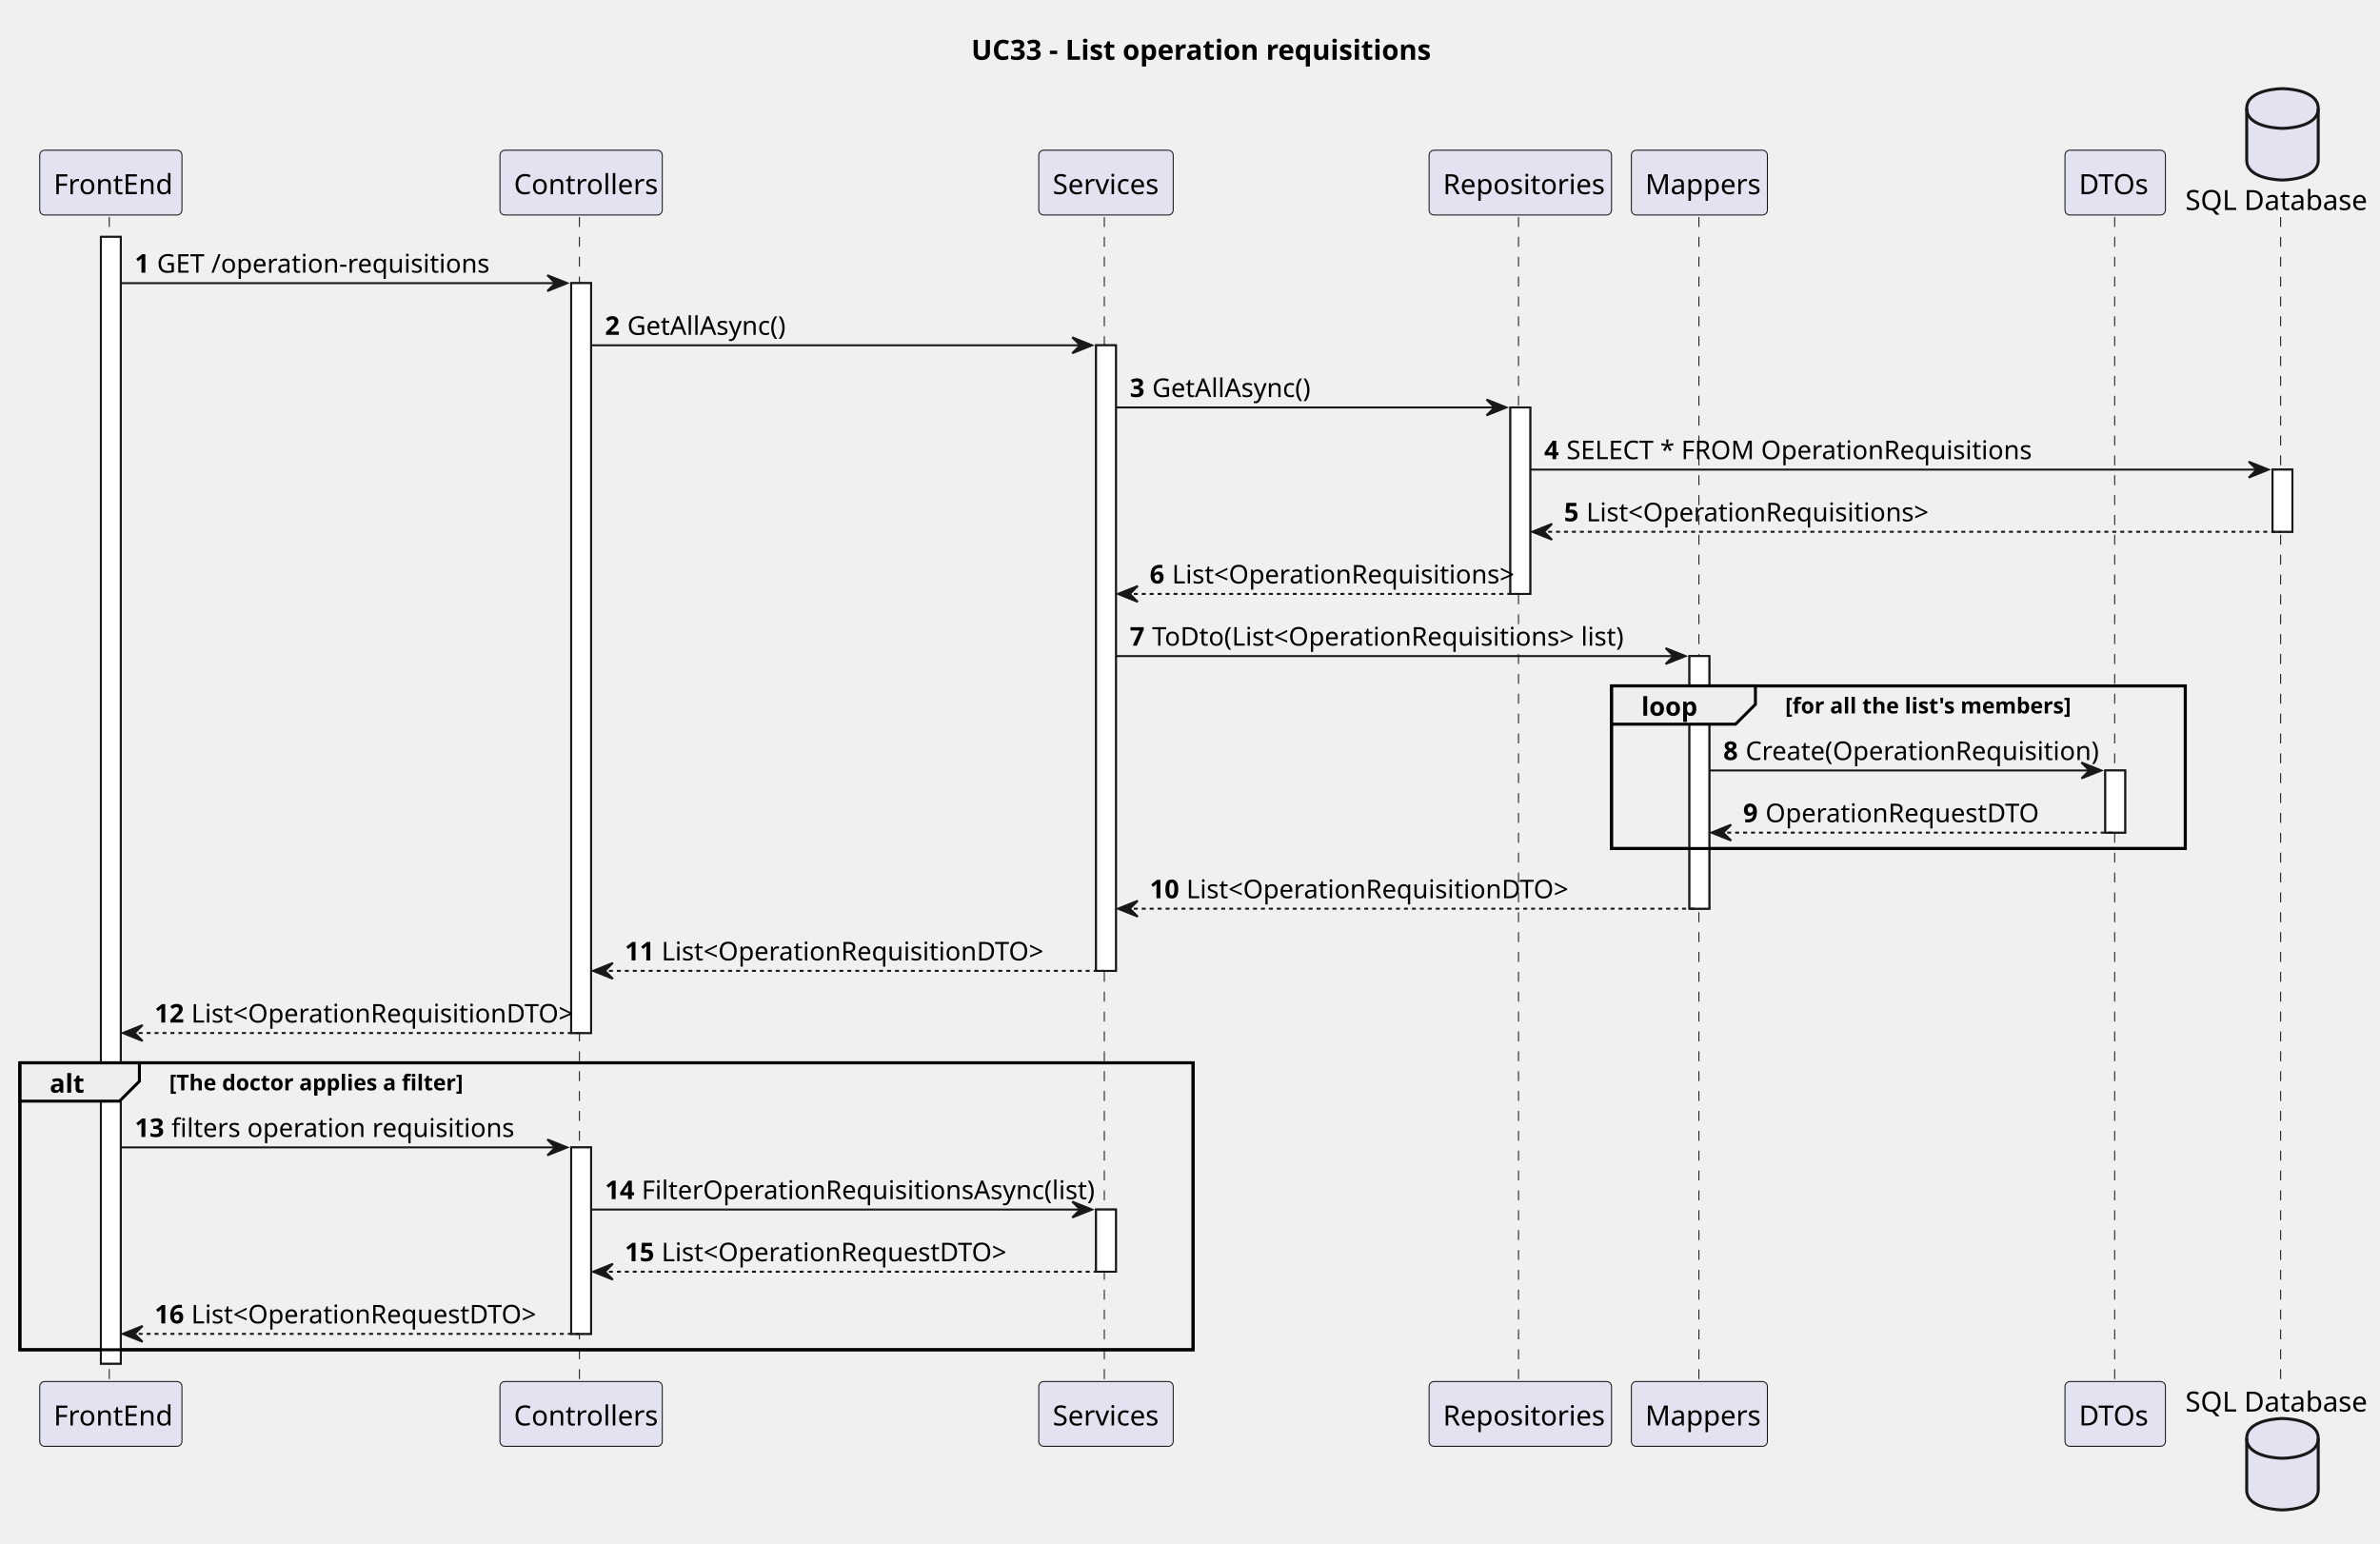
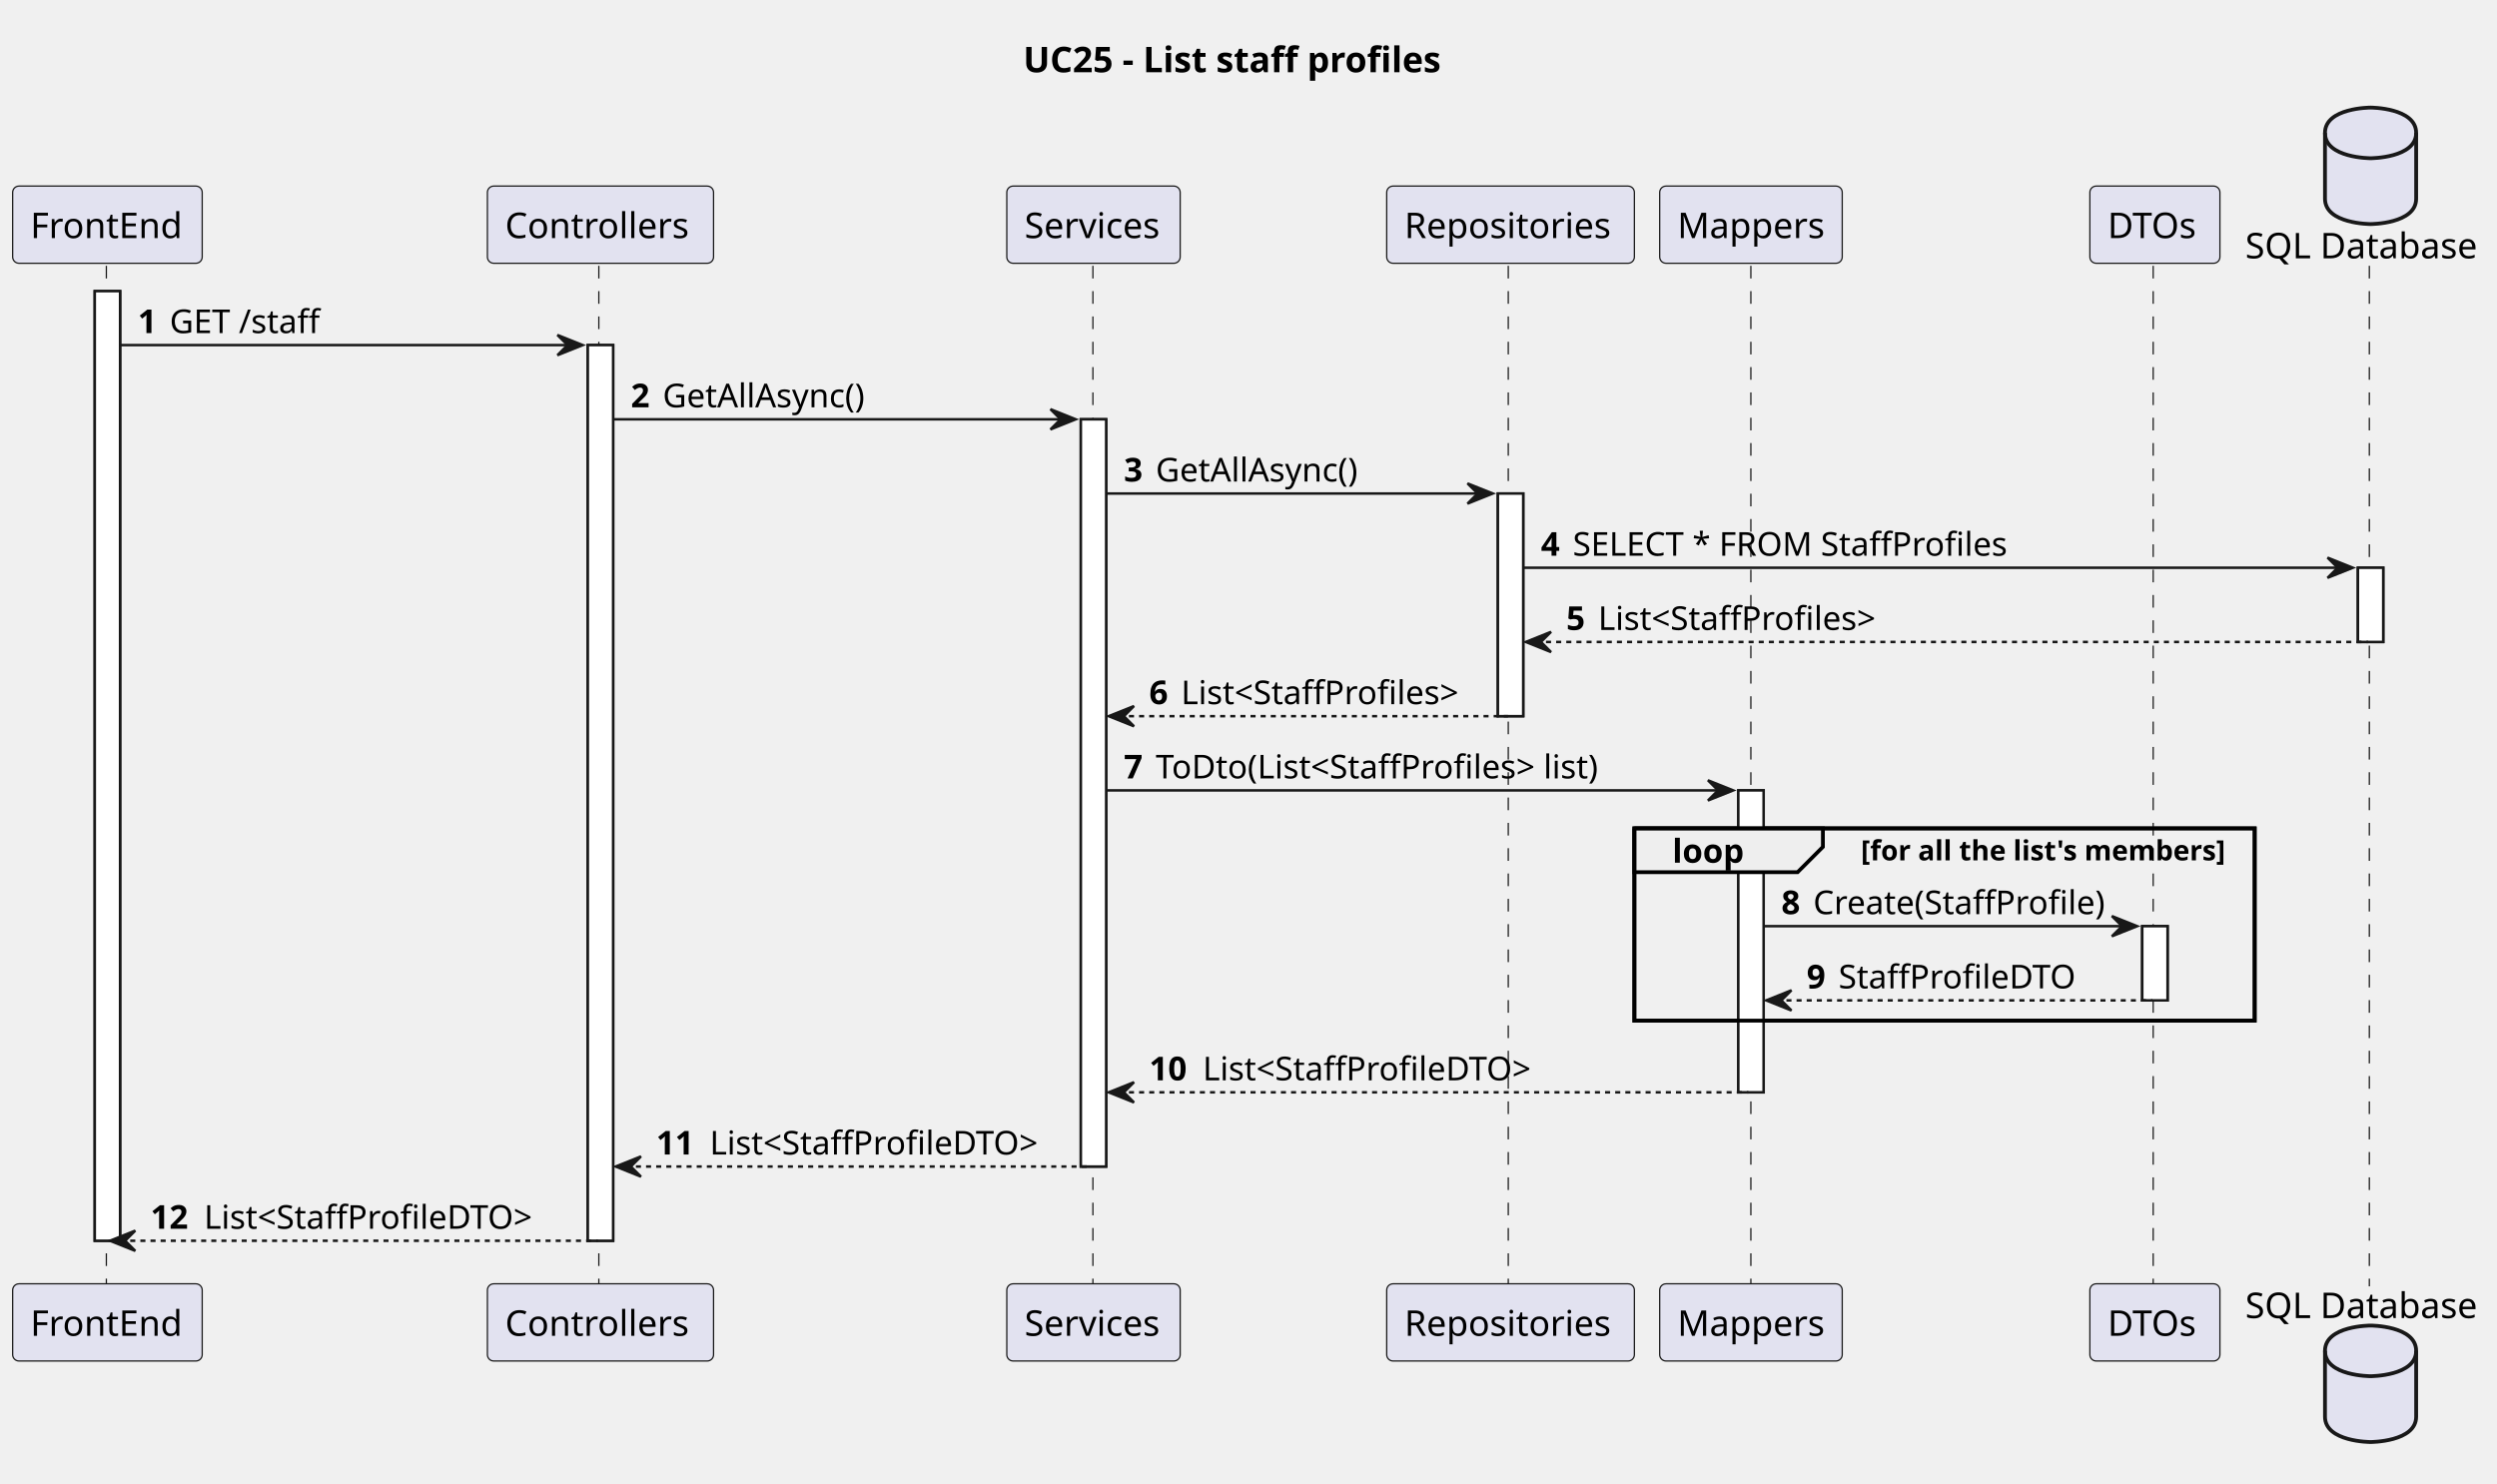
- <svg xmlns="http://www.w3.org/2000/svg" contentStyleType="text/css" height="777px" preserveAspectRatio="none" style="width:1198px;height:777px;background:#FFFFFF;" version="1.1" viewBox="0 0 1198 777" width="1198px" zoomAndPan="magnify">
+ <svg xmlns="http://www.w3.org/2000/svg" contentStyleType="text/css" height="586px" preserveAspectRatio="none" style="width:986px;height:586px;background:#FFFFFF;" version="1.1" viewBox="0 0 986 586" width="986px" zoomAndPan="magnify">
  <defs />
  <g>
-     <text fill="#000000" font-family="sans-serif" font-size="14" font-weight="bold" lengthAdjust="spacing" textLength="224.027" x="488.899" y="30.107">UC33 - List operation requisitions</text>
-     <rect fill="#FFFFFF" height="567.238" style="stroke:#181818;stroke-width:1.0;" width="10" x="50.793" y="119.242" />
-     <rect fill="#FFFFFF" height="377.492" style="stroke:#181818;stroke-width:1.0;" width="10" x="287.513" y="142.533" />
-     <rect fill="#FFFFFF" height="93.873" style="stroke:#181818;stroke-width:1.0;" width="10" x="287.513" y="577.607" />
-     <rect fill="#FFFFFF" height="314.91" style="stroke:#181818;stroke-width:1.0;" width="10" x="551.713" y="173.824" />
-     <rect fill="#FFFFFF" height="31.291" style="stroke:#181818;stroke-width:1.0;" width="10" x="551.713" y="608.898" />
-     <rect fill="#FFFFFF" height="93.873" style="stroke:#181818;stroke-width:1.0;" width="10" x="760.262" y="205.115" />
-     <rect fill="#FFFFFF" height="127.164" style="stroke:#181818;stroke-width:1.0;" width="10" x="850.403" y="330.279" />
-     <rect fill="#FFFFFF" height="31.291" style="stroke:#181818;stroke-width:1.0;" width="10" x="1059.716" y="387.861" />
-     <rect fill="#FFFFFF" height="31.291" style="stroke:#181818;stroke-width:1.0;" width="10" x="1143.909" y="236.406" />
-     <rect fill="none" height="81.873" style="stroke:#000000;stroke-width:1.5;" width="288.823" x="811.169" y="345.279" />
-     <rect fill="none" height="144.455" style="stroke:#000000;stroke-width:1.5;" width="590.555" x="10" y="535.025" />
-     <line style="stroke:#181818;stroke-width:0.5;stroke-dasharray:5.0,5.0;" x1="55" x2="55" y1="109.242" y2="696.481" />
-     <line style="stroke:#181818;stroke-width:0.5;stroke-dasharray:5.0,5.0;" x1="291.668" x2="291.668" y1="109.242" y2="696.481" />
-     <line style="stroke:#181818;stroke-width:0.5;stroke-dasharray:5.0,5.0;" x1="555.872" x2="555.872" y1="109.242" y2="696.481" />
-     <line style="stroke:#181818;stroke-width:0.5;stroke-dasharray:5.0,5.0;" x1="764.356" x2="764.356" y1="109.242" y2="696.481" />
-     <line style="stroke:#181818;stroke-width:0.5;stroke-dasharray:5.0,5.0;" x1="855.169" x2="855.169" y1="109.242" y2="696.481" />
-     <line style="stroke:#181818;stroke-width:0.5;stroke-dasharray:5.0,5.0;" x1="1064.44" x2="1064.44" y1="109.242" y2="696.481" />
-     <line style="stroke:#181818;stroke-width:0.5;stroke-dasharray:5.0,5.0;" x1="1147.992" x2="1147.992" y1="109.242" y2="696.481" />
-     <rect fill="#E2E2F0" height="32.621" rx="2.5" ry="2.5" style="stroke:#181818;stroke-width:0.5;" width="71.586" x="20" y="75.621" />
-     <text fill="#000000" font-family="sans-serif" font-size="14" lengthAdjust="spacing" textLength="57.586" x="27" y="97.728">FrontEnd</text>
-     <rect fill="#E2E2F0" height="32.621" rx="2.5" ry="2.5" style="stroke:#181818;stroke-width:0.5;" width="71.586" x="20" y="695.481" />
-     <text fill="#000000" font-family="sans-serif" font-size="14" lengthAdjust="spacing" textLength="57.586" x="27" y="717.588">FrontEnd</text>
-     <rect fill="#E2E2F0" height="32.621" rx="2.5" ry="2.5" style="stroke:#181818;stroke-width:0.5;" width="81.689" x="251.668" y="75.621" />
-     <text fill="#000000" font-family="sans-serif" font-size="14" lengthAdjust="spacing" textLength="67.689" x="258.668" y="97.728">Controllers</text>
-     <rect fill="#E2E2F0" height="32.621" rx="2.5" ry="2.5" style="stroke:#181818;stroke-width:0.5;" width="81.689" x="251.668" y="695.481" />
-     <text fill="#000000" font-family="sans-serif" font-size="14" lengthAdjust="spacing" textLength="67.689" x="258.668" y="717.588">Controllers</text>
-     <rect fill="#E2E2F0" height="32.621" rx="2.5" ry="2.5" style="stroke:#181818;stroke-width:0.5;" width="67.683" x="522.872" y="75.621" />
-     <text fill="#000000" font-family="sans-serif" font-size="14" lengthAdjust="spacing" textLength="53.683" x="529.872" y="97.728">Services</text>
-     <rect fill="#E2E2F0" height="32.621" rx="2.5" ry="2.5" style="stroke:#181818;stroke-width:0.5;" width="67.683" x="522.872" y="695.481" />
-     <text fill="#000000" font-family="sans-serif" font-size="14" lengthAdjust="spacing" textLength="53.683" x="529.872" y="717.588">Services</text>
-     <rect fill="#E2E2F0" height="32.621" rx="2.5" ry="2.5" style="stroke:#181818;stroke-width:0.5;" width="91.814" x="719.356" y="75.621" />
-     <text fill="#000000" font-family="sans-serif" font-size="14" lengthAdjust="spacing" textLength="77.814" x="726.356" y="97.728">Repositories</text>
-     <rect fill="#E2E2F0" height="32.621" rx="2.5" ry="2.5" style="stroke:#181818;stroke-width:0.5;" width="91.814" x="719.356" y="695.481" />
-     <text fill="#000000" font-family="sans-serif" font-size="14" lengthAdjust="spacing" textLength="77.814" x="726.356" y="717.588">Repositories</text>
-     <rect fill="#E2E2F0" height="32.621" rx="2.5" ry="2.5" style="stroke:#181818;stroke-width:0.5;" width="68.469" x="821.169" y="75.621" />
-     <text fill="#000000" font-family="sans-serif" font-size="14" lengthAdjust="spacing" textLength="54.469" x="828.169" y="97.728">Mappers</text>
-     <rect fill="#E2E2F0" height="32.621" rx="2.5" ry="2.5" style="stroke:#181818;stroke-width:0.5;" width="68.469" x="821.169" y="695.481" />
-     <text fill="#000000" font-family="sans-serif" font-size="14" lengthAdjust="spacing" textLength="54.469" x="828.169" y="717.588">Mappers</text>
-     <rect fill="#E2E2F0" height="32.621" rx="2.5" ry="2.5" style="stroke:#181818;stroke-width:0.5;" width="50.552" x="1039.44" y="75.621" />
-     <text fill="#000000" font-family="sans-serif" font-size="14" lengthAdjust="spacing" textLength="36.552" x="1046.44" y="97.728">DTOs</text>
-     <rect fill="#E2E2F0" height="32.621" rx="2.5" ry="2.5" style="stroke:#181818;stroke-width:0.5;" width="50.552" x="1039.44" y="695.481" />
-     <text fill="#000000" font-family="sans-serif" font-size="14" lengthAdjust="spacing" textLength="36.552" x="1046.44" y="717.588">DTOs</text>
-     <text fill="#000000" font-family="sans-serif" font-size="14" lengthAdjust="spacing" textLength="91.834" x="1099.992" y="105.728">SQL Database</text>
-     <path d="M1130.909,54.621 C1130.909,44.621 1148.909,44.621 1148.909,44.621 C1148.909,44.621 1166.909,44.621 1166.909,54.621 L1166.909,80.621 C1166.909,90.621 1148.909,90.621 1148.909,90.621 C1148.909,90.621 1130.909,90.621 1130.909,80.621 L1130.909,54.621 " fill="#E2E2F0" style="stroke:#181818;stroke-width:1.5;" />
-     <path d="M1130.909,54.621 C1130.909,64.621 1148.909,64.621 1148.909,64.621 C1148.909,64.621 1166.909,64.621 1166.909,54.621 " fill="none" style="stroke:#181818;stroke-width:1.5;" />
-     <text fill="#000000" font-family="sans-serif" font-size="14" lengthAdjust="spacing" textLength="91.834" x="1099.992" y="710.588">SQL Database</text>
-     <path d="M1130.909,724.102 C1130.909,714.102 1148.909,714.102 1148.909,714.102 C1148.909,714.102 1166.909,714.102 1166.909,724.102 L1166.909,750.102 C1166.909,760.102 1148.909,760.102 1148.909,760.102 C1148.909,760.102 1130.909,760.102 1130.909,750.102 L1130.909,724.102 " fill="#E2E2F0" style="stroke:#181818;stroke-width:1.5;" />
-     <path d="M1130.909,724.102 C1130.909,734.102 1148.909,734.102 1148.909,734.102 C1148.909,734.102 1166.909,734.102 1166.909,724.102 " fill="none" style="stroke:#181818;stroke-width:1.5;" />
-     <rect fill="#FFFFFF" height="567.238" style="stroke:#181818;stroke-width:1.0;" width="10" x="50.793" y="119.242" />
-     <rect fill="#FFFFFF" height="377.492" style="stroke:#181818;stroke-width:1.0;" width="10" x="287.513" y="142.533" />
-     <rect fill="#FFFFFF" height="93.873" style="stroke:#181818;stroke-width:1.0;" width="10" x="287.513" y="577.607" />
-     <rect fill="#FFFFFF" height="314.91" style="stroke:#181818;stroke-width:1.0;" width="10" x="551.713" y="173.824" />
-     <rect fill="#FFFFFF" height="31.291" style="stroke:#181818;stroke-width:1.0;" width="10" x="551.713" y="608.898" />
-     <rect fill="#FFFFFF" height="93.873" style="stroke:#181818;stroke-width:1.0;" width="10" x="760.262" y="205.115" />
-     <rect fill="#FFFFFF" height="127.164" style="stroke:#181818;stroke-width:1.0;" width="10" x="850.403" y="330.279" />
-     <rect fill="#FFFFFF" height="31.291" style="stroke:#181818;stroke-width:1.0;" width="10" x="1059.716" y="387.861" />
-     <rect fill="#FFFFFF" height="31.291" style="stroke:#181818;stroke-width:1.0;" width="10" x="1143.909" y="236.406" />
-     <polygon fill="#181818" points="275.513,138.533,285.513,142.533,275.513,146.533,279.513,142.533" style="stroke:#181818;stroke-width:1.0;" />
-     <line style="stroke:#181818;stroke-width:1.0;" x1="60.793" x2="281.513" y1="142.533" y2="142.533" />
-     <text fill="#000000" font-family="sans-serif" font-size="13" font-weight="bold" lengthAdjust="spacing" textLength="7.23" x="67.793" y="137.27">1</text>
-     <text fill="#000000" font-family="sans-serif" font-size="13" lengthAdjust="spacing" textLength="158.241" x="79.023" y="137.27">GET /operation-requisitions</text>
-     <polygon fill="#181818" points="539.713,169.824,549.713,173.824,539.713,177.824,543.713,173.824" style="stroke:#181818;stroke-width:1.0;" />
-     <line style="stroke:#181818;stroke-width:1.0;" x1="297.513" x2="545.713" y1="173.824" y2="173.824" />
-     <text fill="#000000" font-family="sans-serif" font-size="13" font-weight="bold" lengthAdjust="spacing" textLength="7.23" x="304.513" y="168.561">2</text>
-     <text fill="#000000" font-family="sans-serif" font-size="13" lengthAdjust="spacing" textLength="79.46" x="315.743" y="168.561">GetAllAsync()</text>
-     <polygon fill="#181818" points="748.262,201.115,758.262,205.115,748.262,209.115,752.262,205.115" style="stroke:#181818;stroke-width:1.0;" />
-     <line style="stroke:#181818;stroke-width:1.0;" x1="561.713" x2="754.262" y1="205.115" y2="205.115" />
-     <text fill="#000000" font-family="sans-serif" font-size="13" font-weight="bold" lengthAdjust="spacing" textLength="7.23" x="568.713" y="199.852">3</text>
-     <text fill="#000000" font-family="sans-serif" font-size="13" lengthAdjust="spacing" textLength="79.46" x="579.943" y="199.852">GetAllAsync()</text>
-     <polygon fill="#181818" points="1131.909,232.406,1141.909,236.406,1131.909,240.406,1135.909,236.406" style="stroke:#181818;stroke-width:1.0;" />
-     <line style="stroke:#181818;stroke-width:1.0;" x1="770.262" x2="1137.909" y1="236.406" y2="236.406" />
-     <text fill="#000000" font-family="sans-serif" font-size="13" font-weight="bold" lengthAdjust="spacing" textLength="7.23" x="777.262" y="231.144">4</text>
-     <text fill="#000000" font-family="sans-serif" font-size="13" lengthAdjust="spacing" textLength="232.642" x="788.492" y="231.144">SELECT * FROM OperationRequisitions</text>
-     <polygon fill="#181818" points="781.262,263.697,771.262,267.697,781.262,271.697,777.262,267.697" style="stroke:#181818;stroke-width:1.0;" />
-     <line style="stroke:#181818;stroke-width:1.0;stroke-dasharray:2.0,2.0;" x1="775.262" x2="1147.909" y1="267.697" y2="267.697" />
-     <text fill="#000000" font-family="sans-serif" font-size="13" font-weight="bold" lengthAdjust="spacing" textLength="7.23" x="787.262" y="262.435">5</text>
-     <text fill="#000000" font-family="sans-serif" font-size="13" lengthAdjust="spacing" textLength="163.319" x="798.492" y="262.435">List&lt;OperationRequisitions&gt;</text>
-     <polygon fill="#181818" points="572.713,294.988,562.713,298.988,572.713,302.988,568.713,298.988" style="stroke:#181818;stroke-width:1.0;" />
-     <line style="stroke:#181818;stroke-width:1.0;stroke-dasharray:2.0,2.0;" x1="566.713" x2="764.262" y1="298.988" y2="298.988" />
-     <text fill="#000000" font-family="sans-serif" font-size="13" font-weight="bold" lengthAdjust="spacing" textLength="7.23" x="578.713" y="293.726">6</text>
-     <text fill="#000000" font-family="sans-serif" font-size="13" lengthAdjust="spacing" textLength="163.319" x="589.943" y="293.726">List&lt;OperationRequisitions&gt;</text>
-     <polygon fill="#181818" points="838.403,326.279,848.403,330.279,838.403,334.279,842.403,330.279" style="stroke:#181818;stroke-width:1.0;" />
-     <line style="stroke:#181818;stroke-width:1.0;" x1="561.713" x2="844.403" y1="330.279" y2="330.279" />
-     <text fill="#000000" font-family="sans-serif" font-size="13" font-weight="bold" lengthAdjust="spacing" textLength="7.23" x="568.713" y="325.017">7</text>
-     <text fill="#000000" font-family="sans-serif" font-size="13" lengthAdjust="spacing" textLength="226.878" x="579.943" y="325.017">ToDto(List&lt;OperationRequisitions&gt; list)</text>
-     <path d="M811.169,345.279 L883.604,345.279 L883.604,354.57 L873.604,364.57 L811.169,364.57 L811.169,345.279 " fill="#EEEEEE" style="stroke:#000000;stroke-width:1.5;" />
-     <rect fill="none" height="81.873" style="stroke:#000000;stroke-width:1.5;" width="288.823" x="811.169" y="345.279" />
-     <text fill="#000000" font-family="sans-serif" font-size="13" font-weight="bold" lengthAdjust="spacing" textLength="27.435" x="826.169" y="360.308">loop</text>
-     <text fill="#000000" font-family="sans-serif" font-size="11" font-weight="bold" lengthAdjust="spacing" textLength="136.485" x="898.604" y="359.149">[for all the list's members]</text>
-     <polygon fill="#181818" points="1047.716,383.861,1057.716,387.861,1047.716,391.861,1051.716,387.861" style="stroke:#181818;stroke-width:1.0;" />
-     <line style="stroke:#181818;stroke-width:1.0;" x1="860.403" x2="1053.716" y1="387.861" y2="387.861" />
-     <text fill="#000000" font-family="sans-serif" font-size="13" font-weight="bold" lengthAdjust="spacing" textLength="7.23" x="867.403" y="382.599">8</text>
-     <text fill="#000000" font-family="sans-serif" font-size="13" lengthAdjust="spacing" textLength="169.083" x="878.633" y="382.599">Create(OperationRequisition)</text>
-     <polygon fill="#181818" points="871.403,415.152,861.403,419.152,871.403,423.152,867.403,419.152" style="stroke:#181818;stroke-width:1.0;" />
-     <line style="stroke:#181818;stroke-width:1.0;stroke-dasharray:2.0,2.0;" x1="865.403" x2="1063.716" y1="419.152" y2="419.152" />
-     <text fill="#000000" font-family="sans-serif" font-size="13" font-weight="bold" lengthAdjust="spacing" textLength="7.23" x="877.403" y="413.89">9</text>
-     <text fill="#000000" font-family="sans-serif" font-size="13" lengthAdjust="spacing" textLength="132.952" x="888.633" y="413.89">OperationRequestDTO</text>
-     <polygon fill="#181818" points="572.713,453.443,562.713,457.443,572.713,461.443,568.713,457.443" style="stroke:#181818;stroke-width:1.0;" />
-     <line style="stroke:#181818;stroke-width:1.0;stroke-dasharray:2.0,2.0;" x1="566.713" x2="854.403" y1="457.443" y2="457.443" />
-     <text fill="#000000" font-family="sans-serif" font-size="13" font-weight="bold" lengthAdjust="spacing" textLength="14.46" x="578.713" y="452.181">10</text>
-     <text fill="#000000" font-family="sans-serif" font-size="13" lengthAdjust="spacing" textLength="184.26" x="597.173" y="452.181">List&lt;OperationRequisitionDTO&gt;</text>
-     <polygon fill="#181818" points="308.513,484.734,298.513,488.734,308.513,492.734,304.513,488.734" style="stroke:#181818;stroke-width:1.0;" />
-     <line style="stroke:#181818;stroke-width:1.0;stroke-dasharray:2.0,2.0;" x1="302.513" x2="555.713" y1="488.734" y2="488.734" />
-     <text fill="#000000" font-family="sans-serif" font-size="13" font-weight="bold" lengthAdjust="spacing" textLength="14.46" x="314.513" y="483.472">11</text>
-     <text fill="#000000" font-family="sans-serif" font-size="13" lengthAdjust="spacing" textLength="184.26" x="332.973" y="483.472">List&lt;OperationRequisitionDTO&gt;</text>
-     <polygon fill="#181818" points="71.793,516.025,61.793,520.025,71.793,524.025,67.793,520.025" style="stroke:#181818;stroke-width:1.0;" />
-     <line style="stroke:#181818;stroke-width:1.0;stroke-dasharray:2.0,2.0;" x1="65.793" x2="291.513" y1="520.025" y2="520.025" />
-     <text fill="#000000" font-family="sans-serif" font-size="13" font-weight="bold" lengthAdjust="spacing" textLength="14.46" x="77.793" y="514.763">12</text>
-     <text fill="#000000" font-family="sans-serif" font-size="13" lengthAdjust="spacing" textLength="184.26" x="96.253" y="514.763">List&lt;OperationRequisitionDTO&gt;</text>
-     <path d="M10,535.025 L70.171,535.025 L70.171,544.316 L60.171,554.316 L10,554.316 L10,535.025 " fill="#EEEEEE" style="stroke:#000000;stroke-width:1.5;" />
-     <rect fill="none" height="144.455" style="stroke:#000000;stroke-width:1.5;" width="590.555" x="10" y="535.025" />
-     <text fill="#000000" font-family="sans-serif" font-size="13" font-weight="bold" lengthAdjust="spacing" textLength="15.171" x="25" y="550.054">alt</text>
-     <text fill="#000000" font-family="sans-serif" font-size="11" font-weight="bold" lengthAdjust="spacing" textLength="141.185" x="85.171" y="548.895">[The doctor applies a filter]</text>
-     <polygon fill="#181818" points="275.513,573.607,285.513,577.607,275.513,581.607,279.513,577.607" style="stroke:#181818;stroke-width:1.0;" />
-     <line style="stroke:#181818;stroke-width:1.0;" x1="60.793" x2="281.513" y1="577.607" y2="577.607" />
-     <text fill="#000000" font-family="sans-serif" font-size="13" font-weight="bold" lengthAdjust="spacing" textLength="14.46" x="67.793" y="572.345">13</text>
-     <text fill="#000000" font-family="sans-serif" font-size="13" lengthAdjust="spacing" textLength="158.247" x="86.253" y="572.345">filters operation requisitions</text>
-     <polygon fill="#181818" points="539.713,604.898,549.713,608.898,539.713,612.898,543.713,608.898" style="stroke:#181818;stroke-width:1.0;" />
-     <line style="stroke:#181818;stroke-width:1.0;" x1="297.513" x2="545.713" y1="608.898" y2="608.898" />
-     <text fill="#000000" font-family="sans-serif" font-size="13" font-weight="bold" lengthAdjust="spacing" textLength="14.46" x="304.513" y="603.636">14</text>
-     <text fill="#000000" font-family="sans-serif" font-size="13" lengthAdjust="spacing" textLength="216.741" x="322.973" y="603.636">FilterOperationRequisitionsAsync(list)</text>
-     <polygon fill="#181818" points="308.513,636.189,298.513,640.189,308.513,644.189,304.513,640.189" style="stroke:#181818;stroke-width:1.0;" />
-     <line style="stroke:#181818;stroke-width:1.0;stroke-dasharray:2.0,2.0;" x1="302.513" x2="555.713" y1="640.189" y2="640.189" />
-     <text fill="#000000" font-family="sans-serif" font-size="13" font-weight="bold" lengthAdjust="spacing" textLength="14.46" x="314.513" y="634.927">15</text>
-     <text fill="#000000" font-family="sans-serif" font-size="13" lengthAdjust="spacing" textLength="168.365" x="332.973" y="634.927">List&lt;OperationRequestDTO&gt;</text>
-     <polygon fill="#181818" points="71.793,667.481,61.793,671.481,71.793,675.481,67.793,671.481" style="stroke:#181818;stroke-width:1.0;" />
-     <line style="stroke:#181818;stroke-width:1.0;stroke-dasharray:2.0,2.0;" x1="65.793" x2="291.513" y1="671.481" y2="671.481" />
-     <text fill="#000000" font-family="sans-serif" font-size="13" font-weight="bold" lengthAdjust="spacing" textLength="14.46" x="77.793" y="666.218">16</text>
-     <text fill="#000000" font-family="sans-serif" font-size="13" lengthAdjust="spacing" textLength="168.365" x="96.253" y="666.218">List&lt;OperationRequestDTO&gt;</text>
+     <text fill="#000000" font-family="sans-serif" font-size="14" font-weight="bold" lengthAdjust="spacing" textLength="181.474" x="404.046" y="28.535">UC25 - List staff profiles</text>
+     <rect fill="#FFFFFF" height="375.037" style="stroke:#181818;stroke-width:1.0;" width="10" x="37.423" y="114.977" />
+     <rect fill="#FFFFFF" height="353.727" style="stroke:#181818;stroke-width:1.0;" width="10" x="232.109" y="136.287" />
+     <rect fill="#FFFFFF" height="295.106" style="stroke:#181818;stroke-width:1.0;" width="10" x="426.794" y="165.598" />
+     <rect fill="#FFFFFF" height="87.932" style="stroke:#181818;stroke-width:1.0;" width="10" x="591.475" y="194.908" />
+     <rect fill="#FFFFFF" height="119.242" style="stroke:#181818;stroke-width:1.0;" width="10" x="686.411" y="312.15" />
+     <rect fill="#FFFFFF" height="29.311" style="stroke:#181818;stroke-width:1.0;" width="10" x="845.914" y="365.772" />
+     <rect fill="#FFFFFF" height="29.311" style="stroke:#181818;stroke-width:1.0;" width="10" x="931.077" y="224.219" />
+     <rect fill="none" height="75.932" style="stroke:#000000;stroke-width:1.5;" width="244.94" x="645.372" y="327.15" />
+     <line style="stroke:#181818;stroke-width:0.5;stroke-dasharray:5.0,5.0;" x1="42" x2="42" y1="104.977" y2="508.014" />
+     <line style="stroke:#181818;stroke-width:0.5;stroke-dasharray:5.0,5.0;" x1="236.46" x2="236.46" y1="104.977" y2="508.014" />
+     <line style="stroke:#181818;stroke-width:0.5;stroke-dasharray:5.0,5.0;" x1="431.56" x2="431.56" y1="104.977" y2="508.014" />
+     <line style="stroke:#181818;stroke-width:0.5;stroke-dasharray:5.0,5.0;" x1="595.577" x2="595.577" y1="104.977" y2="508.014" />
+     <line style="stroke:#181818;stroke-width:0.5;stroke-dasharray:5.0,5.0;" x1="691.372" x2="691.372" y1="104.977" y2="508.014" />
+     <line style="stroke:#181818;stroke-width:0.5;stroke-dasharray:5.0,5.0;" x1="850.238" x2="850.238" y1="104.977" y2="508.014" />
+     <line style="stroke:#181818;stroke-width:0.5;stroke-dasharray:5.0,5.0;" x1="935.589" x2="935.589" y1="104.977" y2="508.014" />
+     <rect fill="#E2E2F0" height="30.488" rx="2.5" ry="2.5" style="stroke:#181818;stroke-width:0.5;" width="74.847" x="5" y="73.488" />
+     <text fill="#000000" font-family="sans-serif" font-size="14" lengthAdjust="spacing" textLength="60.847" x="12" y="94.023">FrontEnd</text>
+     <rect fill="#E2E2F0" height="30.488" rx="2.5" ry="2.5" style="stroke:#181818;stroke-width:0.5;" width="74.847" x="5" y="507.014" />
+     <text fill="#000000" font-family="sans-serif" font-size="14" lengthAdjust="spacing" textLength="60.847" x="12" y="527.549">FrontEnd</text>
+     <rect fill="#E2E2F0" height="30.488" rx="2.5" ry="2.5" style="stroke:#181818;stroke-width:0.5;" width="89.298" x="192.46" y="73.488" />
+     <text fill="#000000" font-family="sans-serif" font-size="14" lengthAdjust="spacing" textLength="75.298" x="199.46" y="94.023">Controllers</text>
+     <rect fill="#E2E2F0" height="30.488" rx="2.5" ry="2.5" style="stroke:#181818;stroke-width:0.5;" width="89.298" x="192.46" y="507.014" />
+     <text fill="#000000" font-family="sans-serif" font-size="14" lengthAdjust="spacing" textLength="75.298" x="199.46" y="527.549">Controllers</text>
+     <rect fill="#E2E2F0" height="30.488" rx="2.5" ry="2.5" style="stroke:#181818;stroke-width:0.5;" width="68.469" x="397.56" y="73.488" />
+     <text fill="#000000" font-family="sans-serif" font-size="14" lengthAdjust="spacing" textLength="54.469" x="404.56" y="94.023">Services</text>
+     <rect fill="#E2E2F0" height="30.488" rx="2.5" ry="2.5" style="stroke:#181818;stroke-width:0.5;" width="68.469" x="397.56" y="507.014" />
+     <text fill="#000000" font-family="sans-serif" font-size="14" lengthAdjust="spacing" textLength="54.469" x="404.56" y="527.549">Services</text>
+     <rect fill="#E2E2F0" height="30.488" rx="2.5" ry="2.5" style="stroke:#181818;stroke-width:0.5;" width="97.795" x="547.577" y="73.488" />
+     <text fill="#000000" font-family="sans-serif" font-size="14" lengthAdjust="spacing" textLength="83.795" x="554.577" y="94.023">Repositories</text>
+     <rect fill="#E2E2F0" height="30.488" rx="2.5" ry="2.5" style="stroke:#181818;stroke-width:0.5;" width="97.795" x="547.577" y="507.014" />
+     <text fill="#000000" font-family="sans-serif" font-size="14" lengthAdjust="spacing" textLength="83.795" x="554.577" y="527.549">Repositories</text>
+     <rect fill="#E2E2F0" height="30.488" rx="2.5" ry="2.5" style="stroke:#181818;stroke-width:0.5;" width="72.078" x="655.372" y="73.488" />
+     <text fill="#000000" font-family="sans-serif" font-size="14" lengthAdjust="spacing" textLength="58.078" x="662.372" y="94.023">Mappers</text>
+     <rect fill="#E2E2F0" height="30.488" rx="2.5" ry="2.5" style="stroke:#181818;stroke-width:0.5;" width="72.078" x="655.372" y="507.014" />
+     <text fill="#000000" font-family="sans-serif" font-size="14" lengthAdjust="spacing" textLength="58.078" x="662.372" y="527.549">Mappers</text>
+     <rect fill="#E2E2F0" height="30.488" rx="2.5" ry="2.5" style="stroke:#181818;stroke-width:0.5;" width="51.352" x="825.238" y="73.488" />
+     <text fill="#000000" font-family="sans-serif" font-size="14" lengthAdjust="spacing" textLength="37.352" x="832.238" y="94.023">DTOs</text>
+     <rect fill="#E2E2F0" height="30.488" rx="2.5" ry="2.5" style="stroke:#181818;stroke-width:0.5;" width="51.352" x="825.238" y="507.014" />
+     <text fill="#000000" font-family="sans-serif" font-size="14" lengthAdjust="spacing" textLength="37.352" x="832.238" y="527.549">DTOs</text>
+     <text fill="#000000" font-family="sans-serif" font-size="14" lengthAdjust="spacing" textLength="92.976" x="886.589" y="102.023">SQL Database</text>
+     <path d="M918.077,52.488 C918.077,42.488 936.077,42.488 936.077,42.488 C936.077,42.488 954.077,42.488 954.077,52.488 L954.077,78.488 C954.077,88.488 936.077,88.488 936.077,88.488 C936.077,88.488 918.077,88.488 918.077,78.488 L918.077,52.488 " fill="#E2E2F0" style="stroke:#181818;stroke-width:1.5;" />
+     <path d="M918.077,52.488 C918.077,62.488 936.077,62.488 936.077,62.488 C936.077,62.488 954.077,62.488 954.077,52.488 " fill="none" style="stroke:#181818;stroke-width:1.5;" />
+     <text fill="#000000" font-family="sans-serif" font-size="14" lengthAdjust="spacing" textLength="92.976" x="886.589" y="520.549">SQL Database</text>
+     <path d="M918.077,533.502 C918.077,523.502 936.077,523.502 936.077,523.502 C936.077,523.502 954.077,523.502 954.077,533.502 L954.077,559.502 C954.077,569.502 936.077,569.502 936.077,569.502 C936.077,569.502 918.077,569.502 918.077,559.502 L918.077,533.502 " fill="#E2E2F0" style="stroke:#181818;stroke-width:1.5;" />
+     <path d="M918.077,533.502 C918.077,543.502 936.077,543.502 936.077,543.502 C936.077,543.502 954.077,543.502 954.077,533.502 " fill="none" style="stroke:#181818;stroke-width:1.5;" />
+     <rect fill="#FFFFFF" height="375.037" style="stroke:#181818;stroke-width:1.0;" width="10" x="37.423" y="114.977" />
+     <rect fill="#FFFFFF" height="353.727" style="stroke:#181818;stroke-width:1.0;" width="10" x="232.109" y="136.287" />
+     <rect fill="#FFFFFF" height="295.106" style="stroke:#181818;stroke-width:1.0;" width="10" x="426.794" y="165.598" />
+     <rect fill="#FFFFFF" height="87.932" style="stroke:#181818;stroke-width:1.0;" width="10" x="591.475" y="194.908" />
+     <rect fill="#FFFFFF" height="119.242" style="stroke:#181818;stroke-width:1.0;" width="10" x="686.411" y="312.15" />
+     <rect fill="#FFFFFF" height="29.311" style="stroke:#181818;stroke-width:1.0;" width="10" x="845.914" y="365.772" />
+     <rect fill="#FFFFFF" height="29.311" style="stroke:#181818;stroke-width:1.0;" width="10" x="931.077" y="224.219" />
+     <polygon fill="#181818" points="220.109,132.287,230.109,136.287,220.109,140.287,224.109,136.287" style="stroke:#181818;stroke-width:1.0;" />
+     <line style="stroke:#181818;stroke-width:1.0;" x1="47.423" x2="226.109" y1="136.287" y2="136.287" />
+     <text fill="#000000" font-family="sans-serif" font-size="13" font-weight="bold" lengthAdjust="spacing" textLength="8.576" x="54.423" y="131.545">1</text>
+     <text fill="#000000" font-family="sans-serif" font-size="13" lengthAdjust="spacing" textLength="63.819" x="66.999" y="131.545">GET /staff</text>
+     <polygon fill="#181818" points="414.794,161.598,424.794,165.598,414.794,169.598,418.794,165.598" style="stroke:#181818;stroke-width:1.0;" />
+     <line style="stroke:#181818;stroke-width:1.0;" x1="242.109" x2="420.794" y1="165.598" y2="165.598" />
+     <text fill="#000000" font-family="sans-serif" font-size="13" font-weight="bold" lengthAdjust="spacing" textLength="8.576" x="249.109" y="160.856">2</text>
+     <text fill="#000000" font-family="sans-serif" font-size="13" lengthAdjust="spacing" textLength="83.554" x="261.685" y="160.856">GetAllAsync()</text>
+     <polygon fill="#181818" points="579.475,190.908,589.475,194.908,579.475,198.908,583.475,194.908" style="stroke:#181818;stroke-width:1.0;" />
+     <line style="stroke:#181818;stroke-width:1.0;" x1="436.794" x2="585.475" y1="194.908" y2="194.908" />
+     <text fill="#000000" font-family="sans-serif" font-size="13" font-weight="bold" lengthAdjust="spacing" textLength="8.576" x="443.794" y="190.166">3</text>
+     <text fill="#000000" font-family="sans-serif" font-size="13" lengthAdjust="spacing" textLength="83.554" x="456.37" y="190.166">GetAllAsync()</text>
+     <polygon fill="#181818" points="919.077,220.219,929.077,224.219,919.077,228.219,923.077,224.219" style="stroke:#181818;stroke-width:1.0;" />
+     <line style="stroke:#181818;stroke-width:1.0;" x1="601.475" x2="925.077" y1="224.219" y2="224.219" />
+     <text fill="#000000" font-family="sans-serif" font-size="13" font-weight="bold" lengthAdjust="spacing" textLength="8.576" x="608.475" y="219.477">4</text>
+     <text fill="#000000" font-family="sans-serif" font-size="13" lengthAdjust="spacing" textLength="175.589" x="621.05" y="219.477">SELECT * FROM StaffProfiles</text>
+     <polygon fill="#181818" points="612.475,249.529,602.475,253.529,612.475,257.529,608.475,253.529" style="stroke:#181818;stroke-width:1.0;" />
+     <line style="stroke:#181818;stroke-width:1.0;stroke-dasharray:2.0,2.0;" x1="606.475" x2="935.077" y1="253.529" y2="253.529" />
+     <text fill="#000000" font-family="sans-serif" font-size="13" font-weight="bold" lengthAdjust="spacing" textLength="8.576" x="618.475" y="248.787">5</text>
+     <text fill="#000000" font-family="sans-serif" font-size="13" lengthAdjust="spacing" textLength="118.105" x="631.05" y="248.787">List&lt;StaffProfiles&gt;</text>
+     <polygon fill="#181818" points="447.794,278.84,437.794,282.84,447.794,286.84,443.794,282.84" style="stroke:#181818;stroke-width:1.0;" />
+     <line style="stroke:#181818;stroke-width:1.0;stroke-dasharray:2.0,2.0;" x1="441.794" x2="595.475" y1="282.84" y2="282.84" />
+     <text fill="#000000" font-family="sans-serif" font-size="13" font-weight="bold" lengthAdjust="spacing" textLength="8.576" x="453.794" y="278.098">6</text>
+     <text fill="#000000" font-family="sans-serif" font-size="13" lengthAdjust="spacing" textLength="118.105" x="466.37" y="278.098">List&lt;StaffProfiles&gt;</text>
+     <polygon fill="#181818" points="674.411,308.15,684.411,312.15,674.411,316.15,678.411,312.15" style="stroke:#181818;stroke-width:1.0;" />
+     <line style="stroke:#181818;stroke-width:1.0;" x1="436.794" x2="680.411" y1="312.15" y2="312.15" />
+     <text fill="#000000" font-family="sans-serif" font-size="13" font-weight="bold" lengthAdjust="spacing" textLength="8.576" x="443.794" y="307.408">7</text>
+     <text fill="#000000" font-family="sans-serif" font-size="13" lengthAdjust="spacing" textLength="188.468" x="456.37" y="307.408">ToDto(List&lt;StaffProfiles&gt; list)</text>
+     <path d="M645.372,327.15 L719.819,327.15 L719.819,334.461 L709.819,344.461 L645.372,344.461 L645.372,327.15 " fill="#EEEEEE" style="stroke:#000000;stroke-width:1.5;" />
+     <rect fill="none" height="75.932" style="stroke:#000000;stroke-width:1.5;" width="244.94" x="645.372" y="327.15" />
+     <text fill="#000000" font-family="sans-serif" font-size="13" font-weight="bold" lengthAdjust="spacing" textLength="29.447" x="660.372" y="340.719">loop</text>
+     <text fill="#000000" font-family="sans-serif" font-size="11" font-weight="bold" lengthAdjust="spacing" textLength="150.493" x="734.819" y="339.785">[for all the list's members]</text>
+     <polygon fill="#181818" points="833.914,361.772,843.914,365.772,833.914,369.772,837.914,365.772" style="stroke:#181818;stroke-width:1.0;" />
+     <line style="stroke:#181818;stroke-width:1.0;" x1="696.411" x2="839.914" y1="365.772" y2="365.772" />
+     <text fill="#000000" font-family="sans-serif" font-size="13" font-weight="bold" lengthAdjust="spacing" textLength="8.576" x="703.411" y="361.029">8</text>
+     <text fill="#000000" font-family="sans-serif" font-size="13" lengthAdjust="spacing" textLength="117.927" x="715.987" y="361.029">Create(StaffProfile)</text>
+     <polygon fill="#181818" points="707.411,391.082,697.411,395.082,707.411,399.082,703.411,395.082" style="stroke:#181818;stroke-width:1.0;" />
+     <line style="stroke:#181818;stroke-width:1.0;stroke-dasharray:2.0,2.0;" x1="701.411" x2="849.914" y1="395.082" y2="395.082" />
+     <text fill="#000000" font-family="sans-serif" font-size="13" font-weight="bold" lengthAdjust="spacing" textLength="8.576" x="713.411" y="390.34">9</text>
+     <text fill="#000000" font-family="sans-serif" font-size="13" lengthAdjust="spacing" textLength="96.688" x="725.987" y="390.34">StaffProfileDTO</text>
+     <polygon fill="#181818" points="447.794,427.393,437.794,431.393,447.794,435.393,443.794,431.393" style="stroke:#181818;stroke-width:1.0;" />
+     <line style="stroke:#181818;stroke-width:1.0;stroke-dasharray:2.0,2.0;" x1="441.794" x2="690.411" y1="431.393" y2="431.393" />
+     <text fill="#000000" font-family="sans-serif" font-size="13" font-weight="bold" lengthAdjust="spacing" textLength="17.151" x="453.794" y="426.65">10</text>
+     <text fill="#000000" font-family="sans-serif" font-size="13" lengthAdjust="spacing" textLength="139.534" x="474.946" y="426.65">List&lt;StaffProfileDTO&gt;</text>
+     <polygon fill="#181818" points="253.109,456.703,243.109,460.703,253.109,464.703,249.109,460.703" style="stroke:#181818;stroke-width:1.0;" />
+     <line style="stroke:#181818;stroke-width:1.0;stroke-dasharray:2.0,2.0;" x1="247.109" x2="430.794" y1="460.703" y2="460.703" />
+     <text fill="#000000" font-family="sans-serif" font-size="13" font-weight="bold" lengthAdjust="spacing" textLength="17.151" x="259.109" y="455.961">11</text>
+     <text fill="#000000" font-family="sans-serif" font-size="13" lengthAdjust="spacing" textLength="139.534" x="280.26" y="455.961">List&lt;StaffProfileDTO&gt;</text>
+     <polygon fill="#181818" points="53.423,486.014,43.423,490.014,53.423,494.014,49.423,490.014" style="stroke:#181818;stroke-width:1.0;" />
+     <line style="stroke:#181818;stroke-width:1.0;stroke-dasharray:2.0,2.0;" x1="47.423" x2="236.109" y1="490.014" y2="490.014" />
+     <text fill="#000000" font-family="sans-serif" font-size="13" font-weight="bold" lengthAdjust="spacing" textLength="17.151" x="59.423" y="485.272">12</text>
+     <text fill="#000000" font-family="sans-serif" font-size="13" lengthAdjust="spacing" textLength="139.534" x="80.575" y="485.272">List&lt;StaffProfileDTO&gt;</text>
  </g>
</svg>
